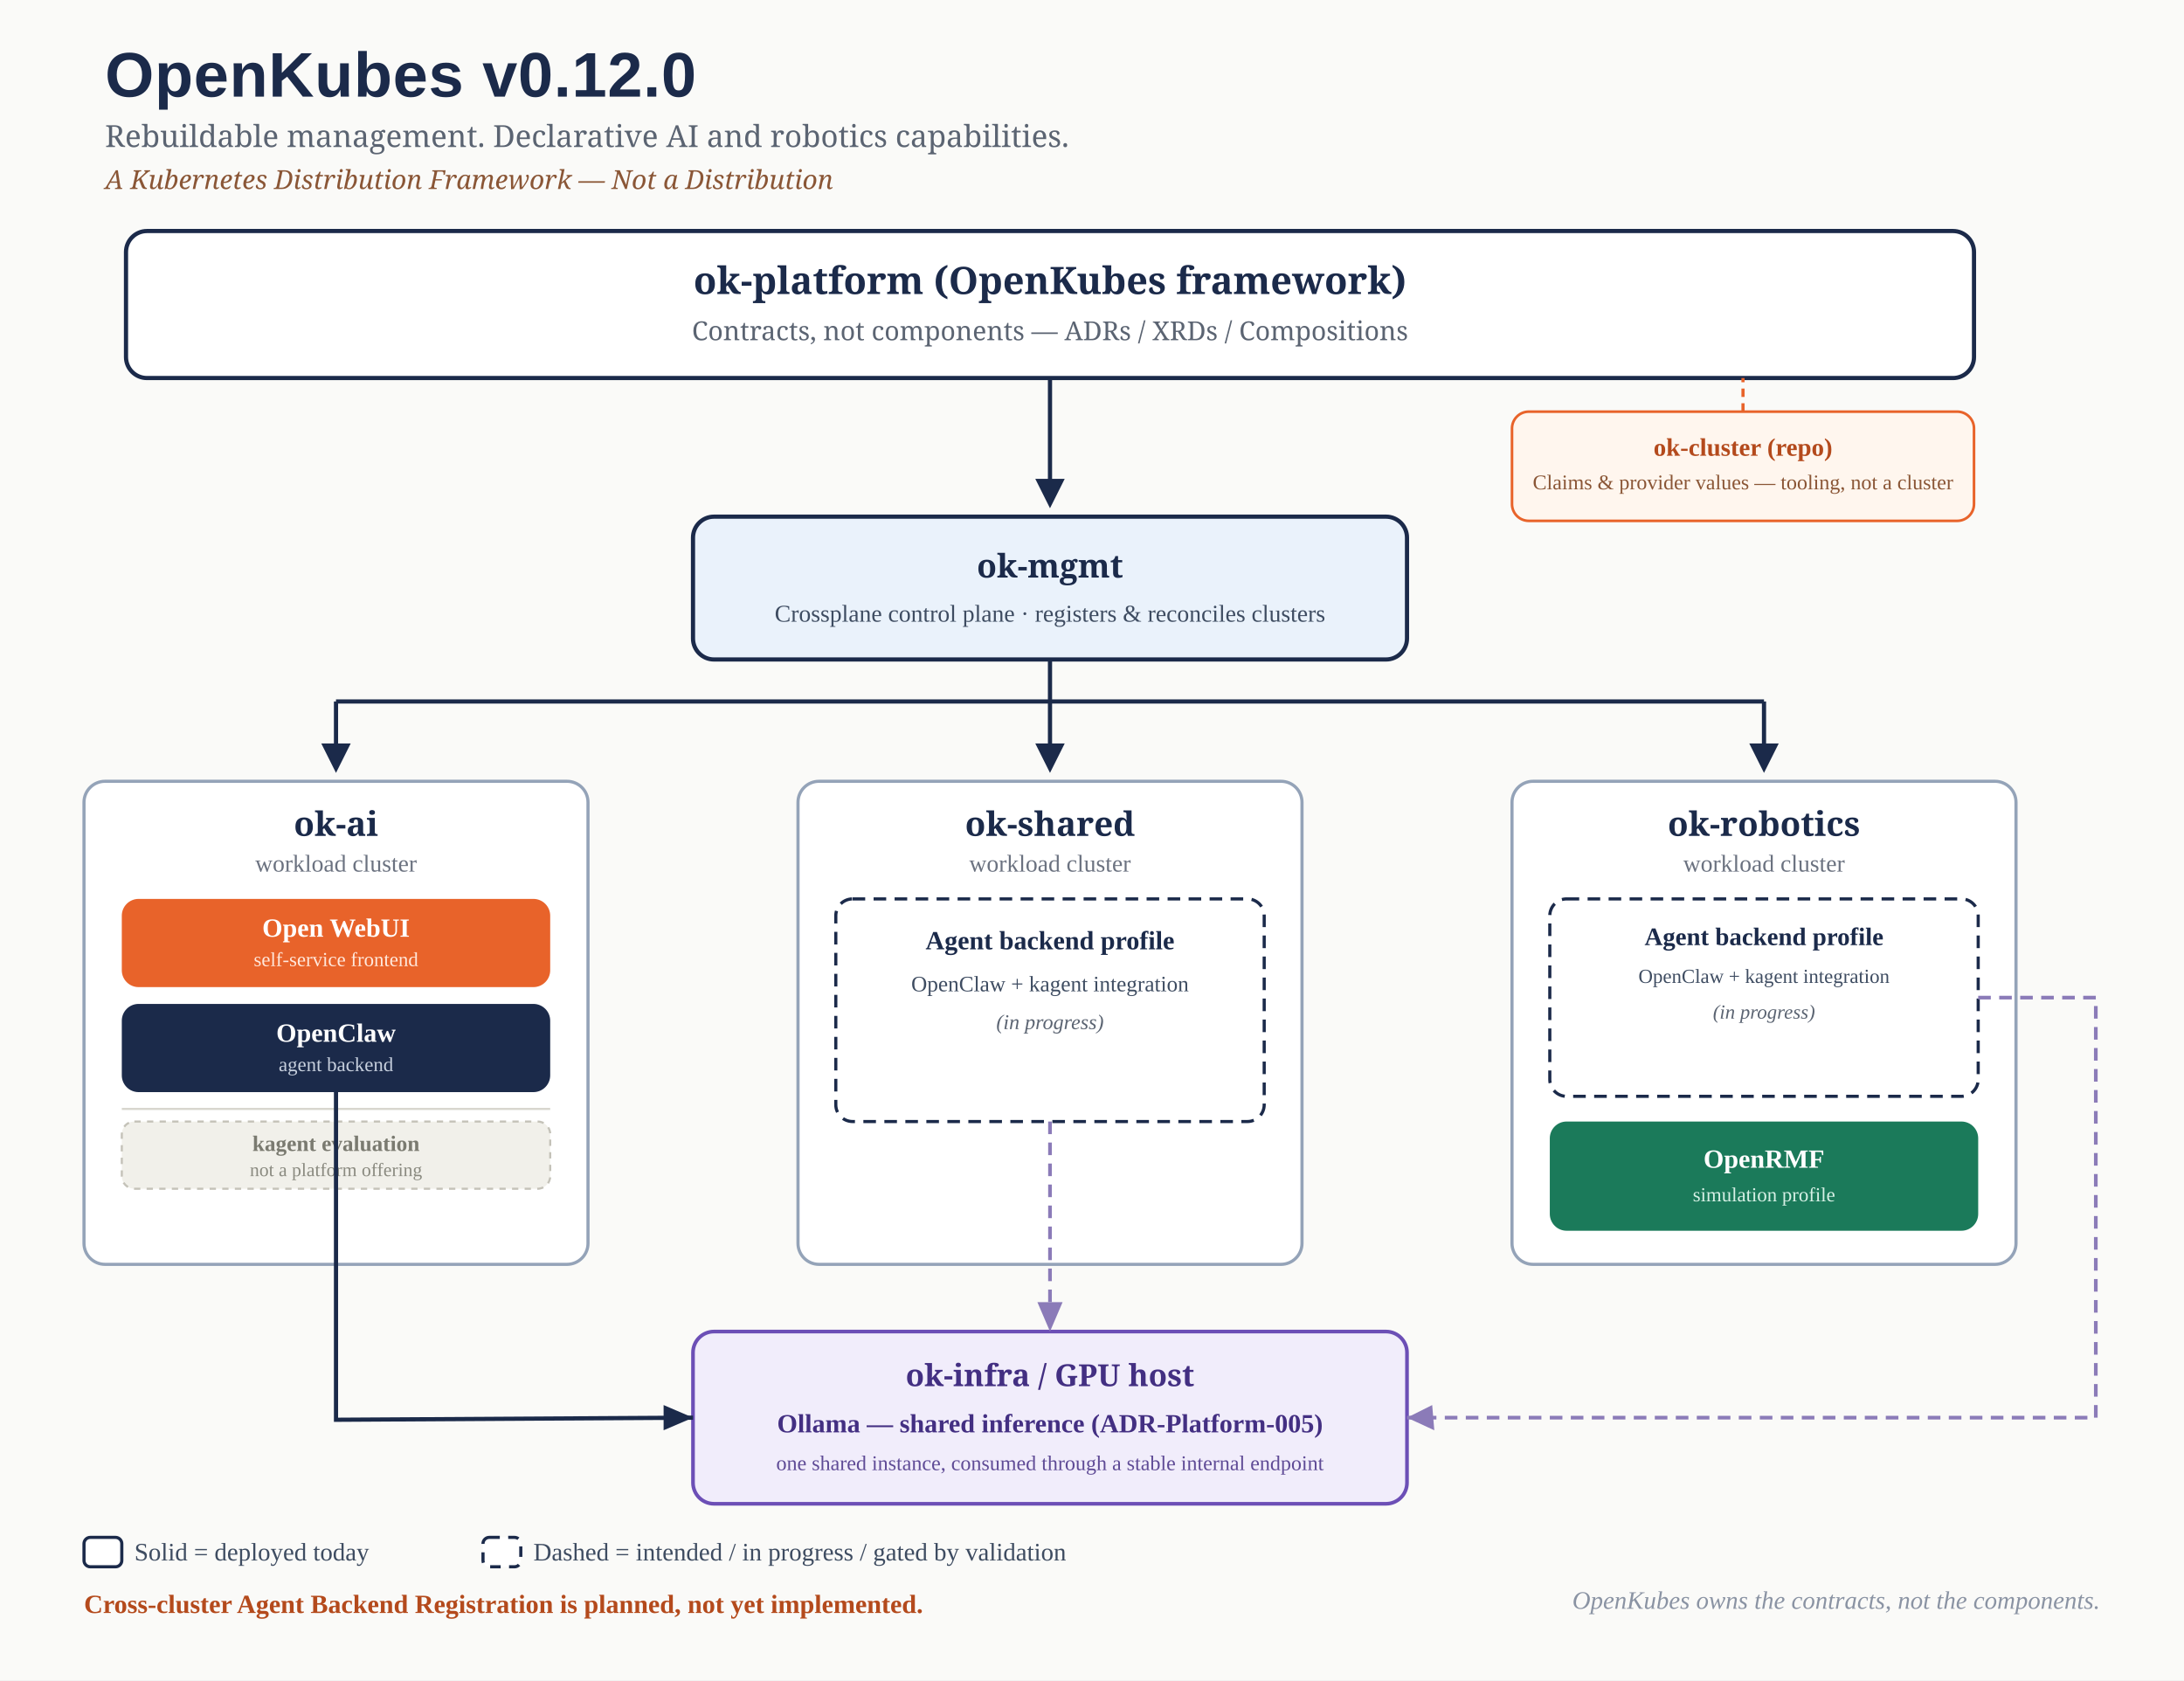
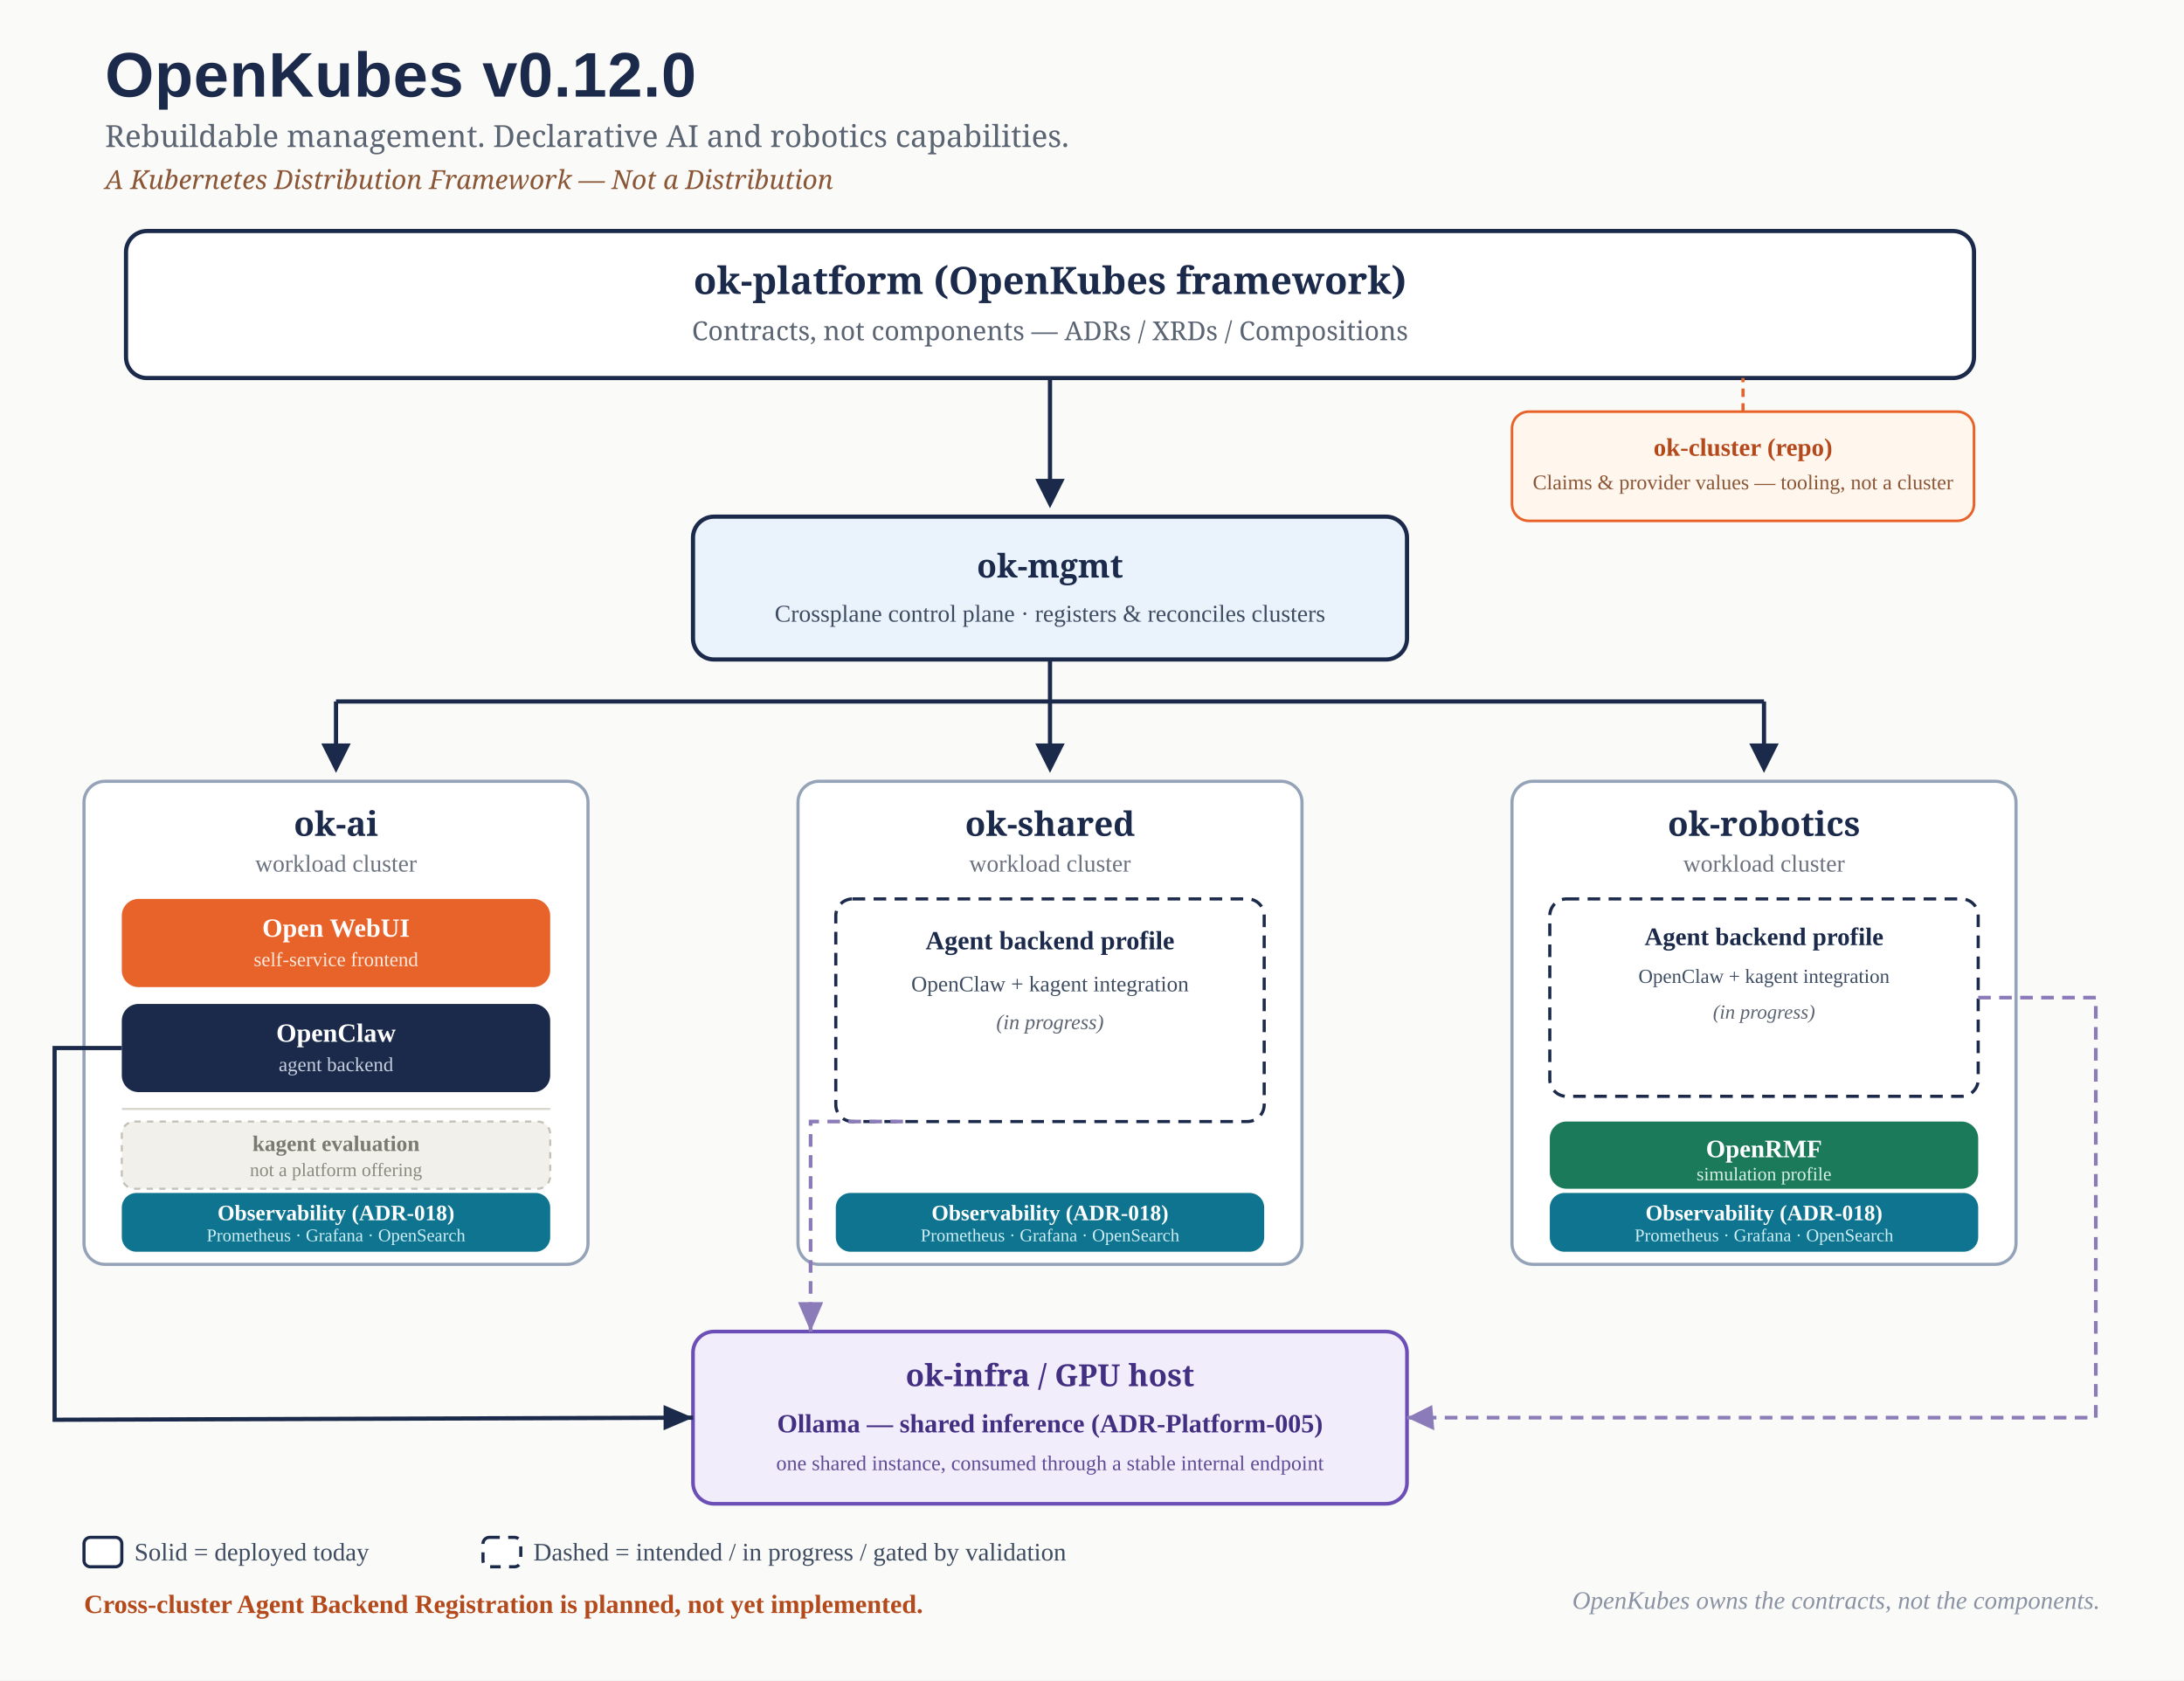
<svg xmlns="http://www.w3.org/2000/svg" viewBox="0 0 1040 800" role="img">
  <rect x="0" y="0" width="1040" height="800" fill="#FAFAF8" />
  <text x="50" y="46" font-size="30" font-weight="700" fill="#1B2A4A" font-family="Arial, Helvetica, sans-serif" letter-spacing="0.3">OpenKubes v0.12.0</text>
  <text x="50" y="70" font-size="14.5" fill="#5B6472" font-family="Georgia, serif">Rebuildable management. Declarative AI and robotics capabilities.</text>
  <text x="50" y="90" font-size="12.5" font-style="italic" fill="#8A5636" font-family="Georgia, serif">A Kubernetes Distribution Framework — Not a Distribution</text>
  <rect x="60" y="110" width="880" height="70" rx="10" fill="#FFFFFF" stroke="#1B2A4A" stroke-width="2" />
  <text x="500" y="140" text-anchor="middle" font-size="18" font-weight="700" fill="#1B2A4A" font-family="Georgia, serif">ok-platform (OpenKubes framework)</text>
  <text x="500" y="162" text-anchor="middle" font-size="12.5" fill="#5B6472" font-family="Georgia, serif">Contracts, not components — ADRs / XRDs / Compositions</text>
  <rect x="720" y="196" width="220" height="52" rx="8" fill="#FFF6EE" stroke="#E8632A" stroke-width="1.25" />
  <text x="830" y="217" text-anchor="middle" font-size="12" font-weight="700" fill="#B44A1C">ok-cluster (repo)</text>
  <text x="830" y="233" text-anchor="middle" font-size="10" fill="#8A5636">Claims &amp; provider values — tooling, not a cluster</text>
  <line x1="830" y1="196" x2="830" y2="180" stroke="#E8632A" stroke-width="1.5" stroke-dasharray="4 3" />
  <line x1="500" y1="180" x2="500" y2="230" stroke="#1B2A4A" stroke-width="2" />
  <polygon points="500,242 493,228 507,228" fill="#1B2A4A" />
  <rect x="330" y="246" width="340" height="68" rx="10" fill="#EAF2FB" stroke="#1B2A4A" stroke-width="2" />
  <text x="500" y="275" text-anchor="middle" font-size="15.5" font-weight="700" fill="#1B2A4A" font-family="Georgia, serif">ok-mgmt</text>
  <text x="500" y="296" text-anchor="middle" font-size="11.5" fill="#3E4C61">Crossplane control plane · registers &amp; reconciles clusters</text>
  <line x1="500" y1="314" x2="500" y2="334" stroke="#1B2A4A" stroke-width="2" />
  <line x1="160" y1="334" x2="840" y2="334" stroke="#1B2A4A" stroke-width="2" />
  <line x1="160" y1="334" x2="160" y2="356" stroke="#1B2A4A" stroke-width="2" />
  <polygon points="160,368 153,354 167,354" fill="#1B2A4A" />
  <line x1="500" y1="334" x2="500" y2="356" stroke="#1B2A4A" stroke-width="2" />
  <polygon points="500,368 493,354 507,354" fill="#1B2A4A" />
  <line x1="840" y1="334" x2="840" y2="356" stroke="#1B2A4A" stroke-width="2" />
  <polygon points="840,368 833,354 847,354" fill="#1B2A4A" />
  <rect x="40" y="372" width="240" height="230" rx="10" fill="#FFFFFF" stroke="#94A3B8" stroke-width="1.5" />
  <text x="160" y="398" text-anchor="middle" font-size="16" font-weight="700" fill="#1B2A4A" font-family="Georgia, serif">ok-ai</text>
  <text x="160" y="415" text-anchor="middle" font-size="11.5" fill="#6B7280">workload cluster</text>
  <rect x="58" y="428" width="204" height="42" rx="8" fill="#E8632A" />
  <text x="160" y="446" text-anchor="middle" font-size="12.5" font-weight="700" fill="#FFFFFF">Open WebUI</text>
  <text x="160" y="460" text-anchor="middle" font-size="9.5" fill="#FFE8DC">self-service frontend</text>
  <rect x="58" y="478" width="204" height="42" rx="8" fill="#1B2A4A" />
  <text x="160" y="496" text-anchor="middle" font-size="12.5" font-weight="700" fill="#FFFFFF">OpenClaw</text>
  <text x="160" y="510" text-anchor="middle" font-size="9.5" fill="#C7D0DE">agent backend</text>
  <line x1="58" y1="528" x2="262" y2="528" stroke="#D8D6CE" stroke-width="1" />
  <rect x="58" y="534" width="204" height="32" rx="6" fill="#F1F0EA" stroke="#C4C2B8" stroke-width="1" stroke-dasharray="3 3" />
  <text x="160" y="548" text-anchor="middle" font-size="10.5" font-weight="700" fill="#7A7A70">kagent evaluation</text>
  <text x="160" y="560" text-anchor="middle" font-size="9" fill="#8A8A80">not a platform offering</text>
+   <rect x="58" y="568" width="204" height="28" rx="7" fill="#0E7490" />
+   <text x="160" y="581" text-anchor="middle" font-size="10.5" font-weight="700" fill="#FFFFFF">Observability (ADR-018)</text>
+   <text x="160" y="591" text-anchor="middle" font-size="8.5" fill="#CDEEF5">Prometheus · Grafana · OpenSearch</text>
  <rect x="380" y="372" width="240" height="230" rx="10" fill="#FFFFFF" stroke="#94A3B8" stroke-width="1.5" />
  <text x="500" y="398" text-anchor="middle" font-size="16" font-weight="700" fill="#1B2A4A" font-family="Georgia, serif">ok-shared</text>
  <text x="500" y="415" text-anchor="middle" font-size="11.5" fill="#6B7280">workload cluster</text>
  <rect x="398" y="428" width="204" height="106" rx="8" fill="#FFFFFF" stroke="#1B2A4A" stroke-width="1.5" stroke-dasharray="6 4" />
  <text x="500" y="452" text-anchor="middle" font-size="12.5" font-weight="700" fill="#1B2A4A">Agent backend profile</text>
  <text x="500" y="472" text-anchor="middle" font-size="10.5" fill="#3E4C61">OpenClaw + kagent integration</text>
  <text x="500" y="490" text-anchor="middle" font-size="10" fill="#5B6472" font-style="italic">(in progress)</text>
+   <rect x="398" y="568" width="204" height="28" rx="7" fill="#0E7490" />
+   <text x="500" y="581" text-anchor="middle" font-size="10.5" font-weight="700" fill="#FFFFFF">Observability (ADR-018)</text>
+   <text x="500" y="591" text-anchor="middle" font-size="8.5" fill="#CDEEF5">Prometheus · Grafana · OpenSearch</text>
  <rect x="720" y="372" width="240" height="230" rx="10" fill="#FFFFFF" stroke="#94A3B8" stroke-width="1.5" />
  <text x="840" y="398" text-anchor="middle" font-size="16" font-weight="700" fill="#1B2A4A" font-family="Georgia, serif">ok-robotics</text>
  <text x="840" y="415" text-anchor="middle" font-size="11.5" fill="#6B7280">workload cluster</text>
  <rect x="738" y="428" width="204" height="94" rx="8" fill="#FFFFFF" stroke="#1B2A4A" stroke-width="1.5" stroke-dasharray="6 4" />
  <text x="840" y="450" text-anchor="middle" font-size="12" font-weight="700" fill="#1B2A4A">Agent backend profile</text>
  <text x="840" y="468" text-anchor="middle" font-size="9.5" fill="#3E4C61">OpenClaw + kagent integration</text>
  <text x="840" y="485" text-anchor="middle" font-size="9.5" fill="#5B6472" font-style="italic">(in progress)</text>
-   <rect x="738" y="534" width="204" height="52" rx="8" fill="#1B7A5A" />
-   <text x="840" y="556" text-anchor="middle" font-size="12.5" font-weight="700" fill="#FFFFFF">OpenRMF</text>
-   <text x="840" y="572" text-anchor="middle" font-size="9.5" fill="#D6F0E5">simulation profile</text>
+   <rect x="738" y="534" width="204" height="32" rx="8" fill="#1B7A5A" />
+   <text x="840" y="551" text-anchor="middle" font-size="12" font-weight="700" fill="#FFFFFF">OpenRMF</text>
+   <text x="840" y="562" text-anchor="middle" font-size="9" fill="#D6F0E5">simulation profile</text>
+   <rect x="738" y="568" width="204" height="28" rx="7" fill="#0E7490" />
+   <text x="840" y="581" text-anchor="middle" font-size="10.5" font-weight="700" fill="#FFFFFF">Observability (ADR-018)</text>
+   <text x="840" y="591" text-anchor="middle" font-size="8.5" fill="#CDEEF5">Prometheus · Grafana · OpenSearch</text>
  <rect x="330" y="634" width="340" height="82" rx="10" fill="#F1EDFB" stroke="#6C4FB6" stroke-width="1.75" />
  <text x="500" y="660" text-anchor="middle" font-size="14.5" font-weight="700" fill="#432F82" font-family="Georgia, serif">ok-infra / GPU host</text>
  <text x="500" y="682" text-anchor="middle" font-size="12.5" font-weight="700" fill="#432F82">Ollama — shared inference (ADR-Platform-005)</text>
  <text x="500" y="700" text-anchor="middle" font-size="10" fill="#5F4B96">one shared instance, consumed through a stable internal endpoint</text>
-   <path d="M 160 520 L 160 676 L 330 675" fill="none" stroke="#1B2A4A" stroke-width="2" />
+   <path d="M 58 499 L 26 499 L 26 676 L 330 675" fill="none" stroke="#1B2A4A" stroke-width="2" />
  <polygon points="330,675 316,669 316,681" fill="#1B2A4A" />
-   <path d="M 500 534 L 500 634" fill="none" stroke="#8B7BB8" stroke-width="1.75" stroke-dasharray="6 4" />
-   <polygon points="500,634 494,620 506,620" fill="#8B7BB8" />
+   <path d="M 430 534 L 386 534 L 386 634" fill="none" stroke="#8B7BB8" stroke-width="1.75" stroke-dasharray="6 4" />
+   <polygon points="386,634 380,620 392,620" fill="#8B7BB8" />
  <path d="M 942 475 L 998 475 L 998 675 L 670 675" fill="none" stroke="#8B7BB8" stroke-width="1.75" stroke-dasharray="6 4" />
  <polygon points="670,675 682,669 683,681" fill="#8B7BB8" />
  <rect x="40" y="732" width="18" height="14" rx="3" fill="#FFFFFF" stroke="#1B2A4A" stroke-width="1.5" />
  <text x="64" y="743" font-size="12" fill="#3E4C61">Solid = deployed today</text>
  <rect x="230" y="732" width="18" height="14" rx="3" fill="#FFFFFF" stroke="#1B2A4A" stroke-width="1.5" stroke-dasharray="5 4" />
  <text x="254" y="743" font-size="12" fill="#3E4C61">Dashed = intended / in progress / gated by validation</text>
  <text x="40" y="768" font-size="12.5" font-weight="700" fill="#B44A1C">Cross-cluster Agent Backend Registration is planned, not yet implemented.</text>
  <text x="1000" y="766" text-anchor="end" font-size="12" font-style="italic" fill="#8A93A3">OpenKubes owns the contracts, not the components.</text>
</svg>
